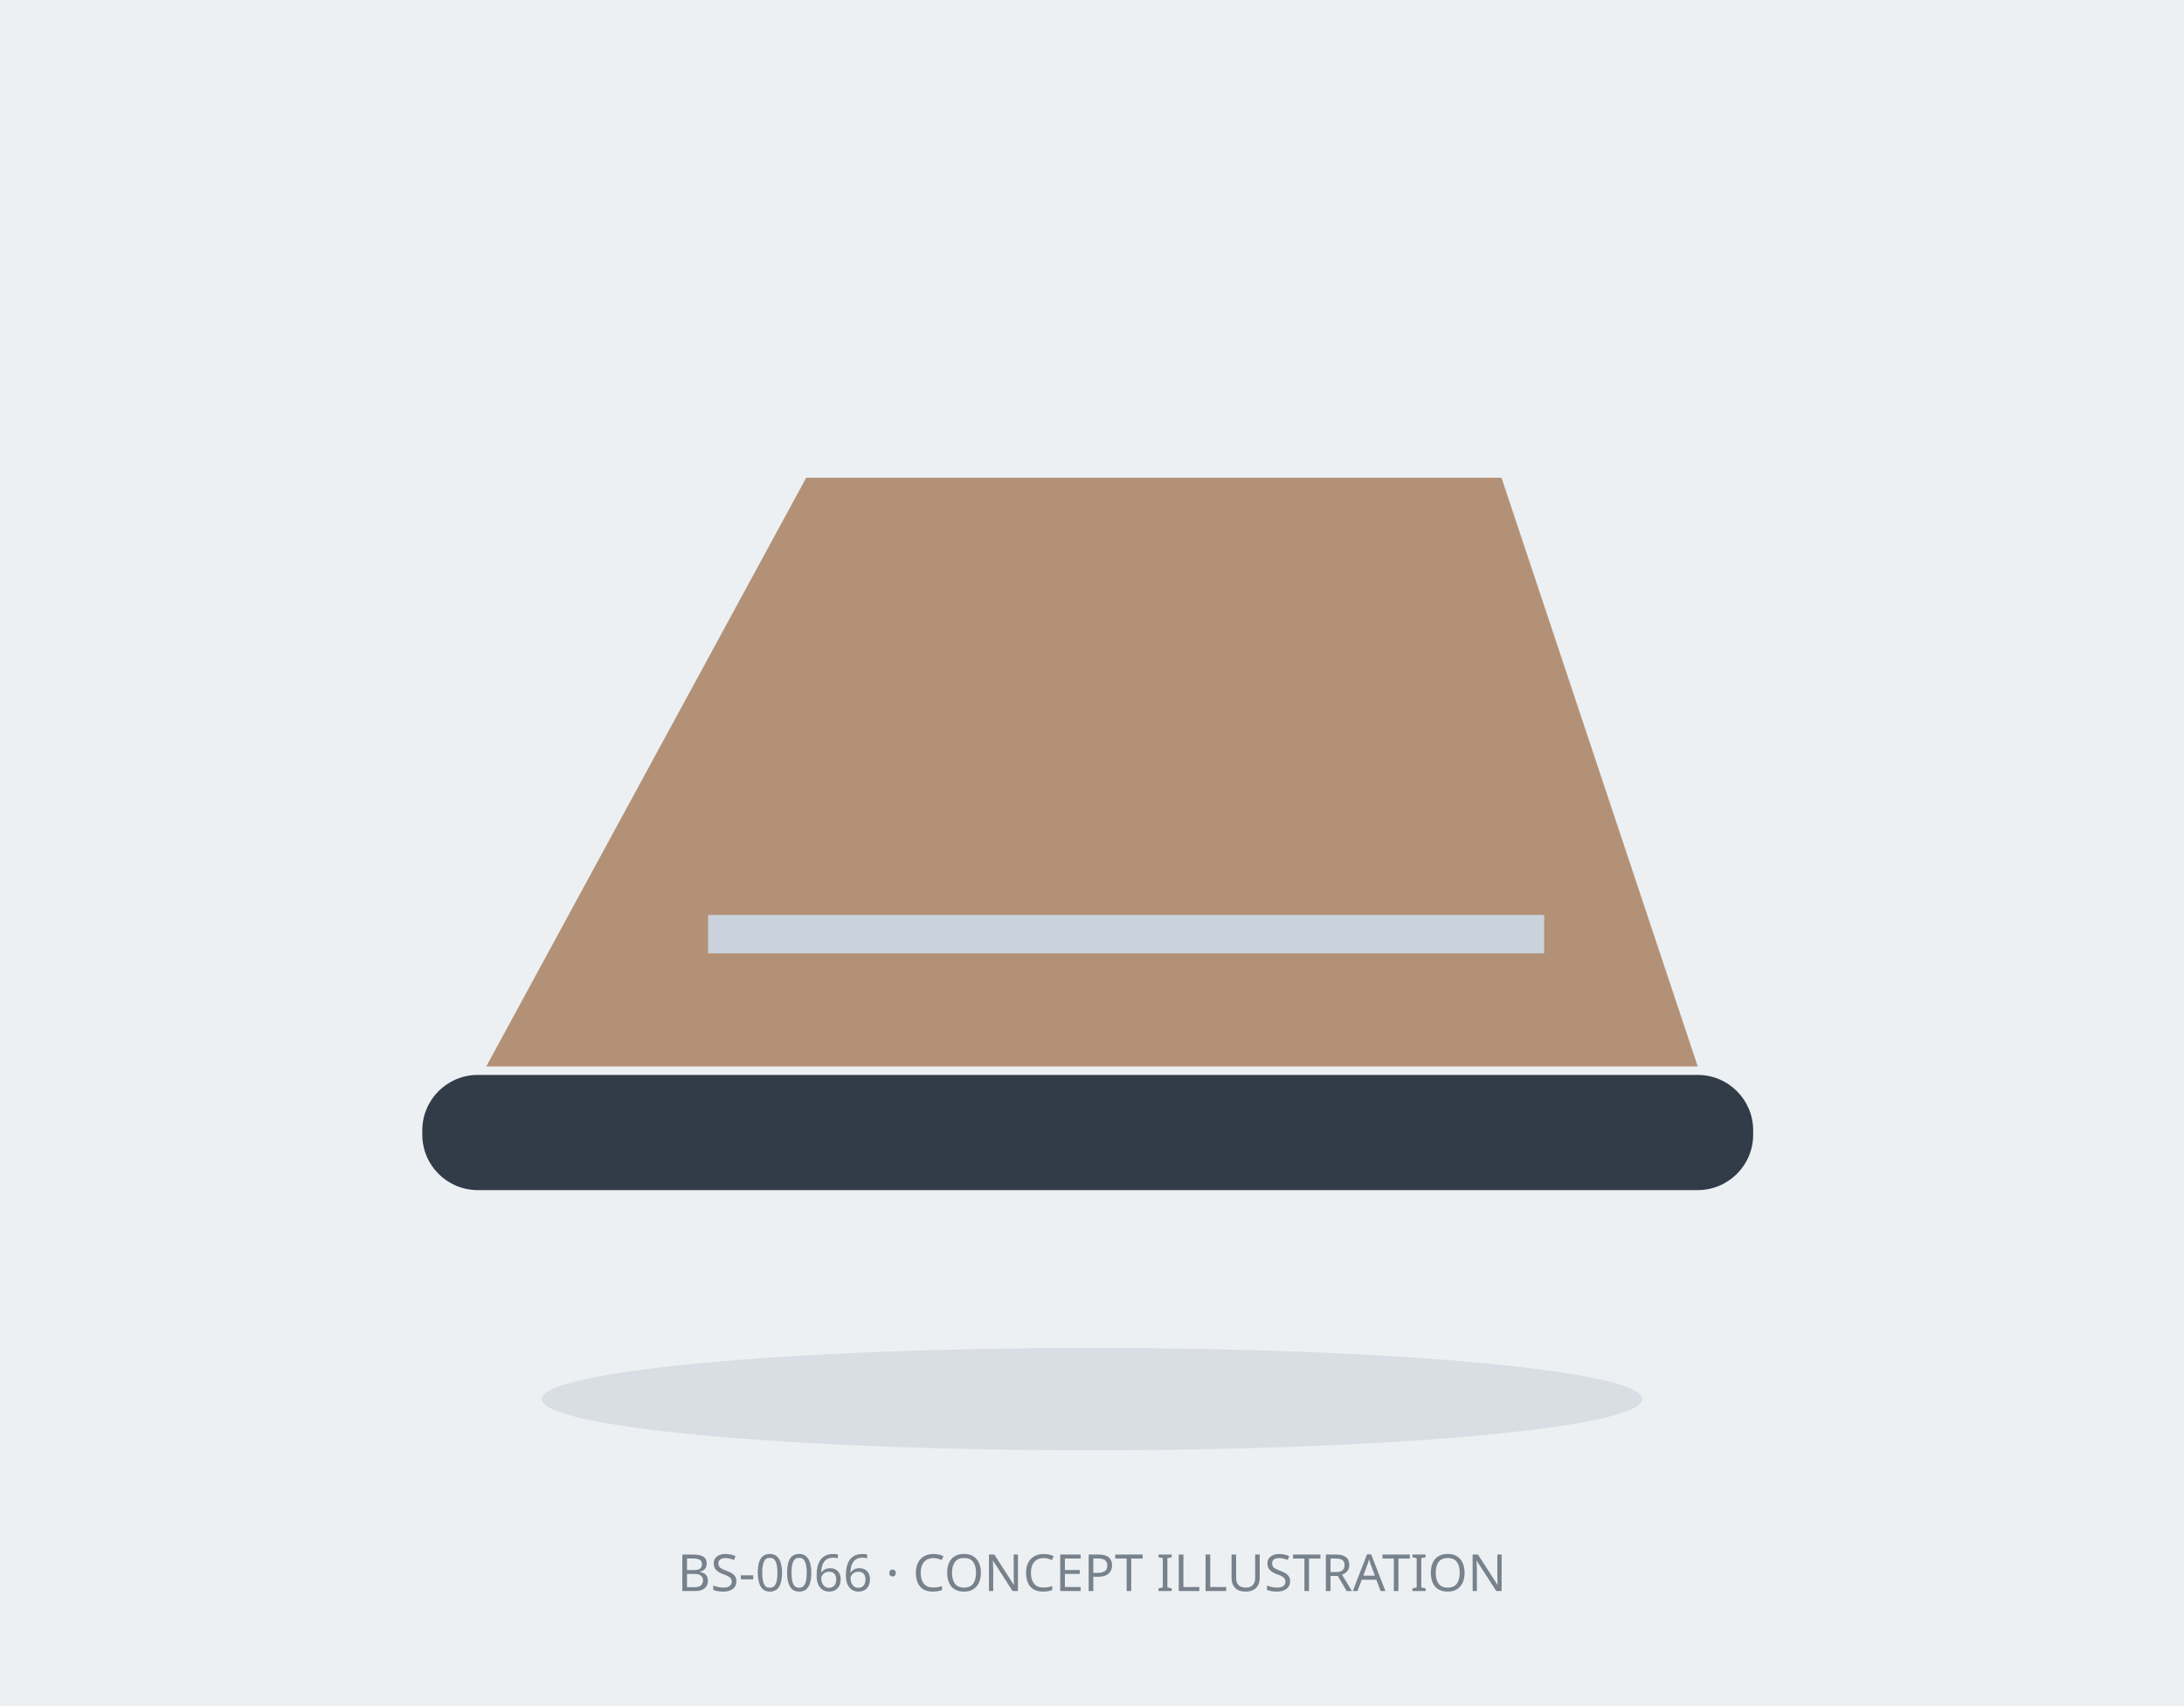
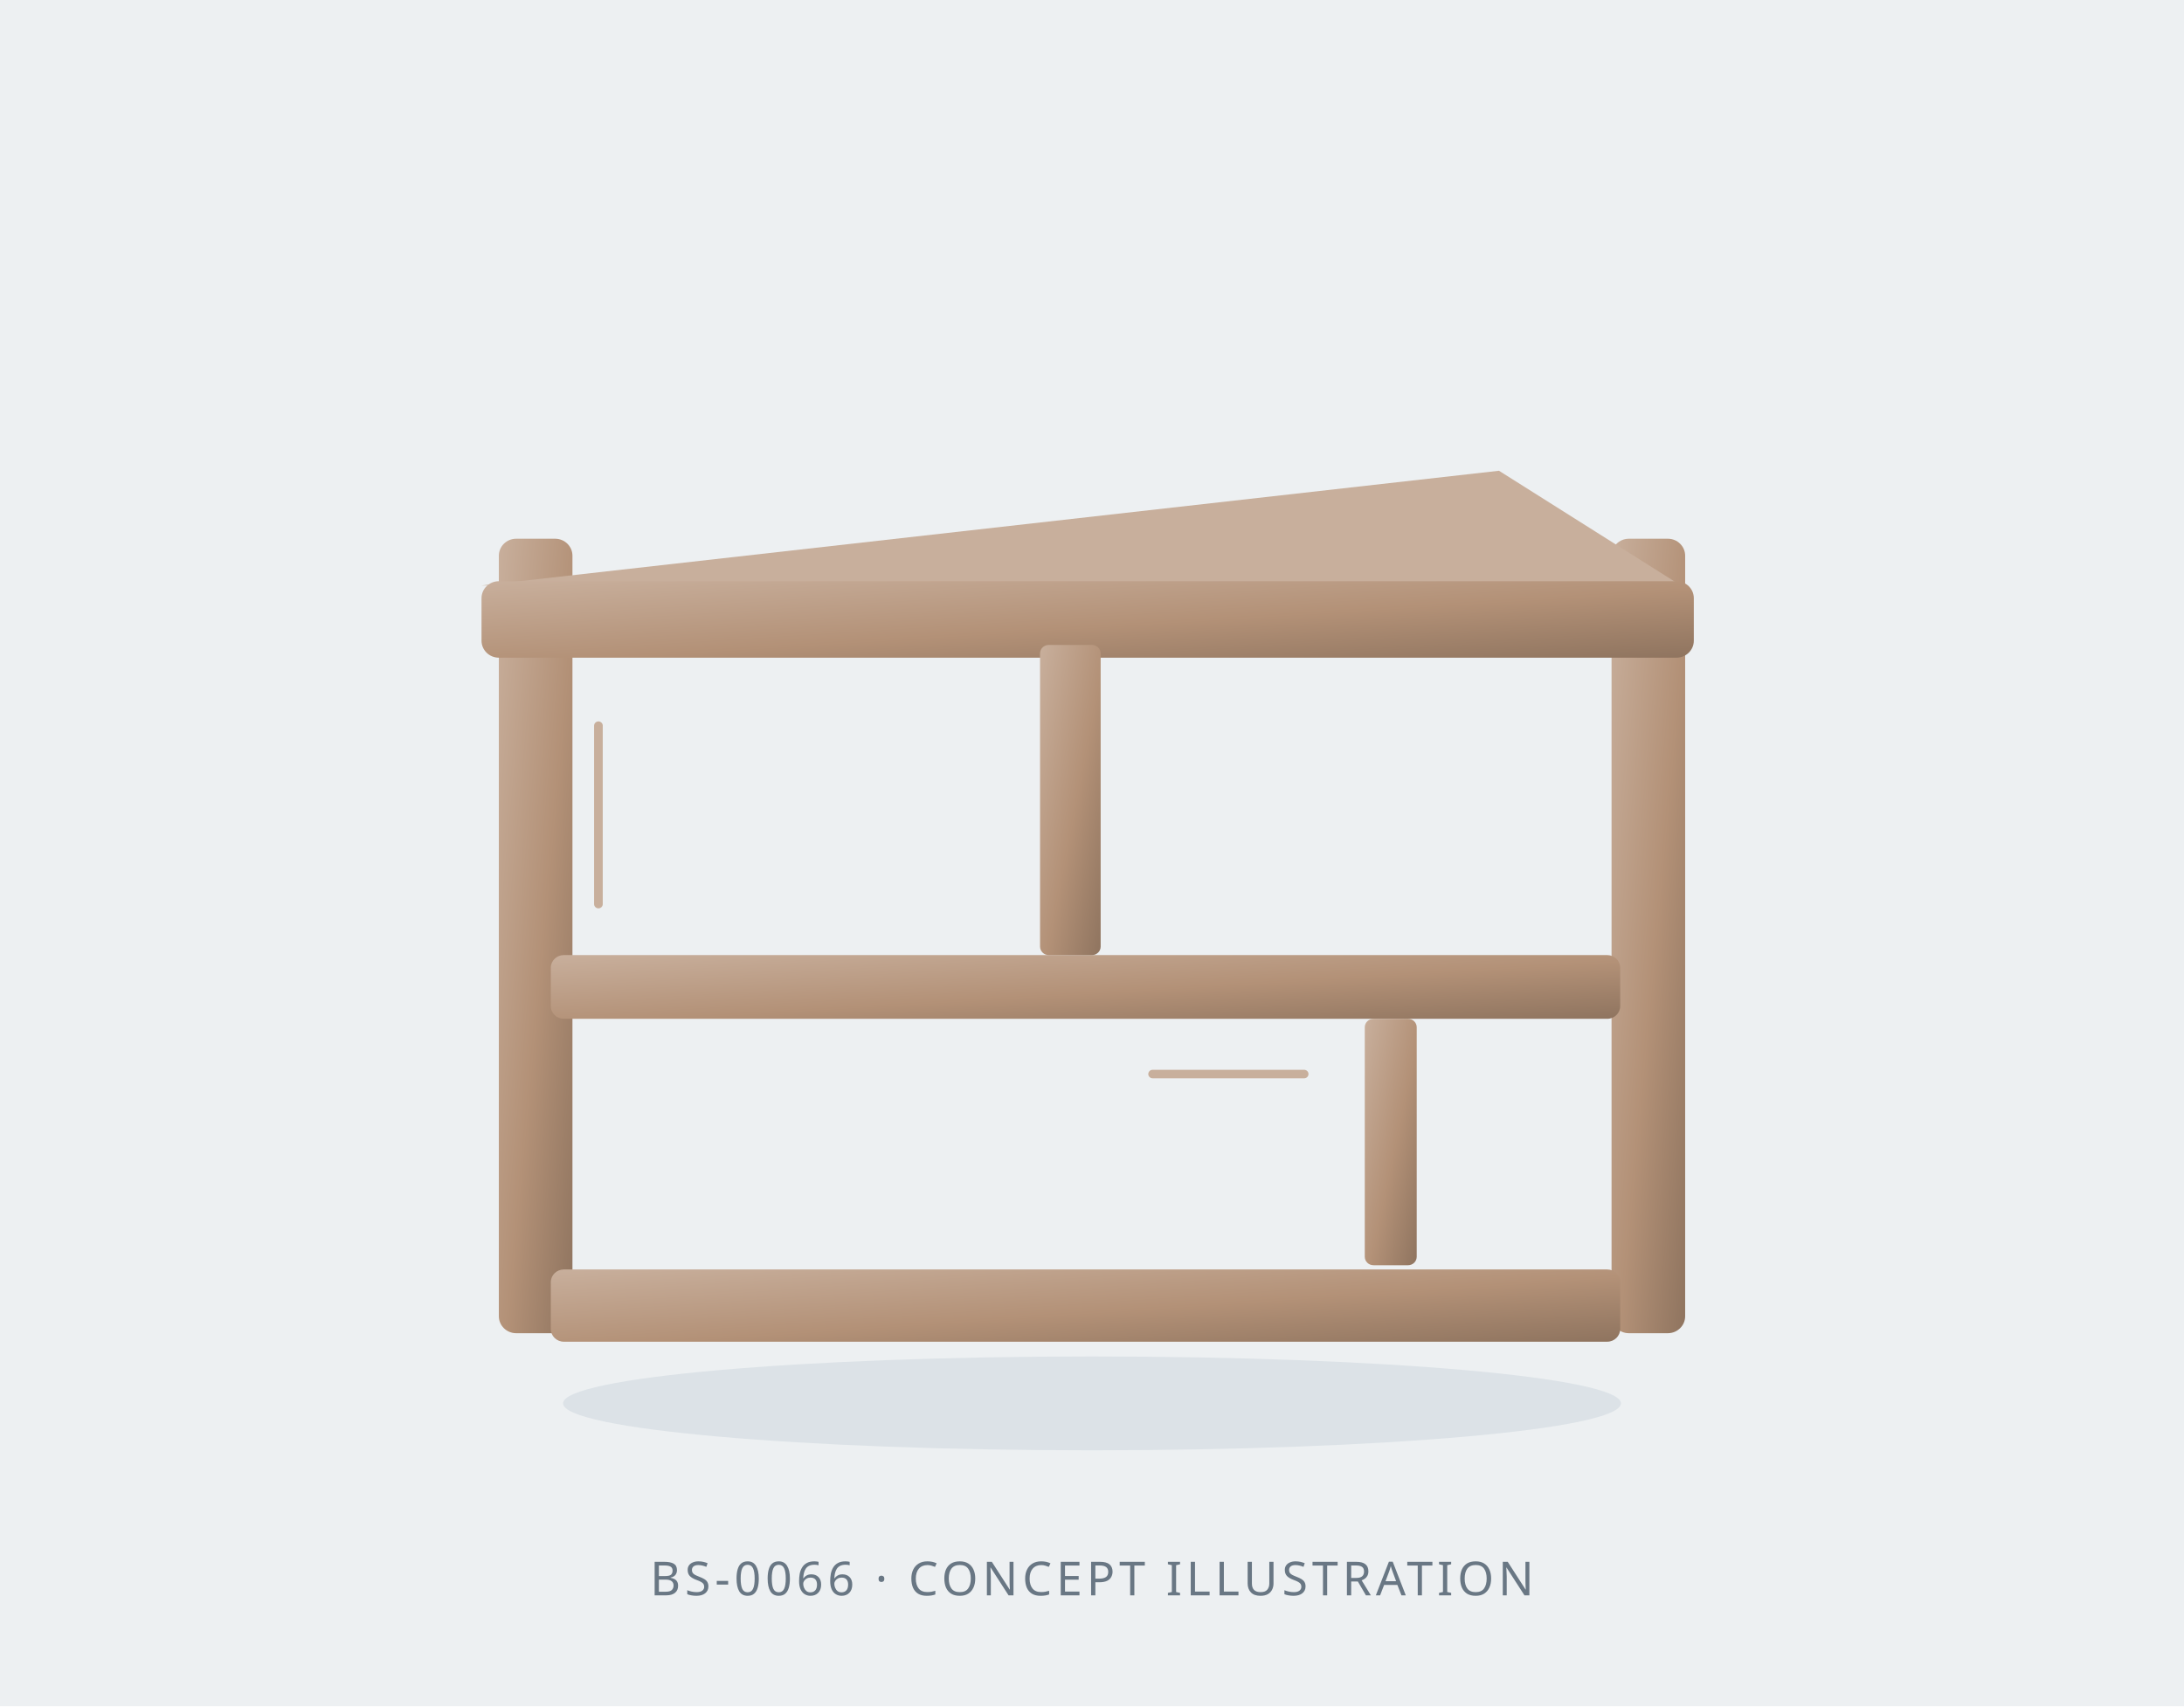
- <svg xmlns="http://www.w3.org/2000/svg" width="512" height="400" viewBox="0 0 512 400">
+ <svg xmlns="http://www.w3.org/2000/svg" width="512" height="400" viewBox="0 0 512 400" role="img">
  <rect width="512" height="400" fill="#edf0f2" />
-   <ellipse cx="256" cy="328" rx="129" ry="12" fill="#d8dee3" />
-   <path d="M114 250L189 112h163l46 138z" fill="#b39177" />
-   <path d="M166 219h196" stroke="#cad3dc" stroke-width="9" />
-   <rect x="99" y="252" width="312" height="27" rx="13" fill="#313c48" />
-   <text x="256" y="373" text-anchor="middle" font-family="sans-serif" font-size="12" fill="#77828c">BS-0066 · CONCEPT ILLUSTRATION</text>
+   <ellipse cx="256" cy="329" rx="124" ry="11" fill="#dce2e7" />
+   <defs>
+     <linearGradient id="pe6a18ce99da2e694b6e7bab3e69eb6-3-body" x1="0" y1="0" x2="1" y2="1">
+       <stop stop-color="#c8af9c" />
+       <stop offset=".55" stop-color="#b39177" />
+       <stop offset="1" stop-color="#8f745f" />
+     </linearGradient>
+     <linearGradient id="pe6a18ce99da2e694b6e7bab3e69eb6-3-metal" x1="0" y1="0" x2="1" y2=".4">
+       <stop stop-color="#aeb9c3" />
+       <stop offset=".35" stop-color="#e1e7ec" />
+       <stop offset=".65" stop-color="#c9d2db" />
+       <stop offset="1" stop-color="#8c9aa7" />
+     </linearGradient>
+     <pattern id="pe6a18ce99da2e694b6e7bab3e69eb6-3-fabric" width="5" height="5" patternUnits="userSpaceOnUse">
+       <path d="M0 1h5M1 0v5" stroke="#edf1f4" stroke-opacity=".13" stroke-width=".65" />
+     </pattern>
+     <pattern id="pe6a18ce99da2e694b6e7bab3e69eb6-3-holes" width="8" height="8" patternUnits="userSpaceOnUse">
+       <circle cx="4" cy="4" r="1.35" fill="#26313c" fill-opacity=".45" />
+     </pattern>
+   </defs>
+   <g transform="translate(256 200) scale(1.015 0.996) translate(-256 -200)">
+     <rect x="119" y="126" width="17" height="187" rx="4" fill="url(#pe6a18ce99da2e694b6e7bab3e69eb6-3-body)" />
+     <rect x="376" y="126" width="17" height="187" rx="4" fill="url(#pe6a18ce99da2e694b6e7bab3e69eb6-3-body)" />
+     <path d="M115 137L350 110l42 27H115Z" fill="#c8af9c" />
+     <rect x="115" y="136" width="280" height="18" rx="4" fill="url(#pe6a18ce99da2e694b6e7bab3e69eb6-3-body)" />
+     <rect x="131" y="224" width="247" height="15" rx="3" fill="url(#pe6a18ce99da2e694b6e7bab3e69eb6-3-body)" />
+     <rect x="131" y="298" width="247" height="17" rx="3" fill="url(#pe6a18ce99da2e694b6e7bab3e69eb6-3-body)" />
+     <rect x="244" y="151" width="14" height="73" rx="2" fill="url(#pe6a18ce99da2e694b6e7bab3e69eb6-3-body)" />
+     <rect x="319" y="239" width="12" height="58" rx="2" fill="url(#pe6a18ce99da2e694b6e7bab3e69eb6-3-body)" />
+     <path d="M142 170v42M270 252h35" fill="none" stroke="#c8af9c" stroke-width="2" stroke-linecap="round" stroke-linejoin="round" />
+   </g>
+   <text x="256" y="374" text-anchor="middle" font-family="Segoe UI, sans-serif" font-size="11" letter-spacing="1" fill="#697784">BS-0066 · CONCEPT ILLUSTRATION</text>
</svg>
